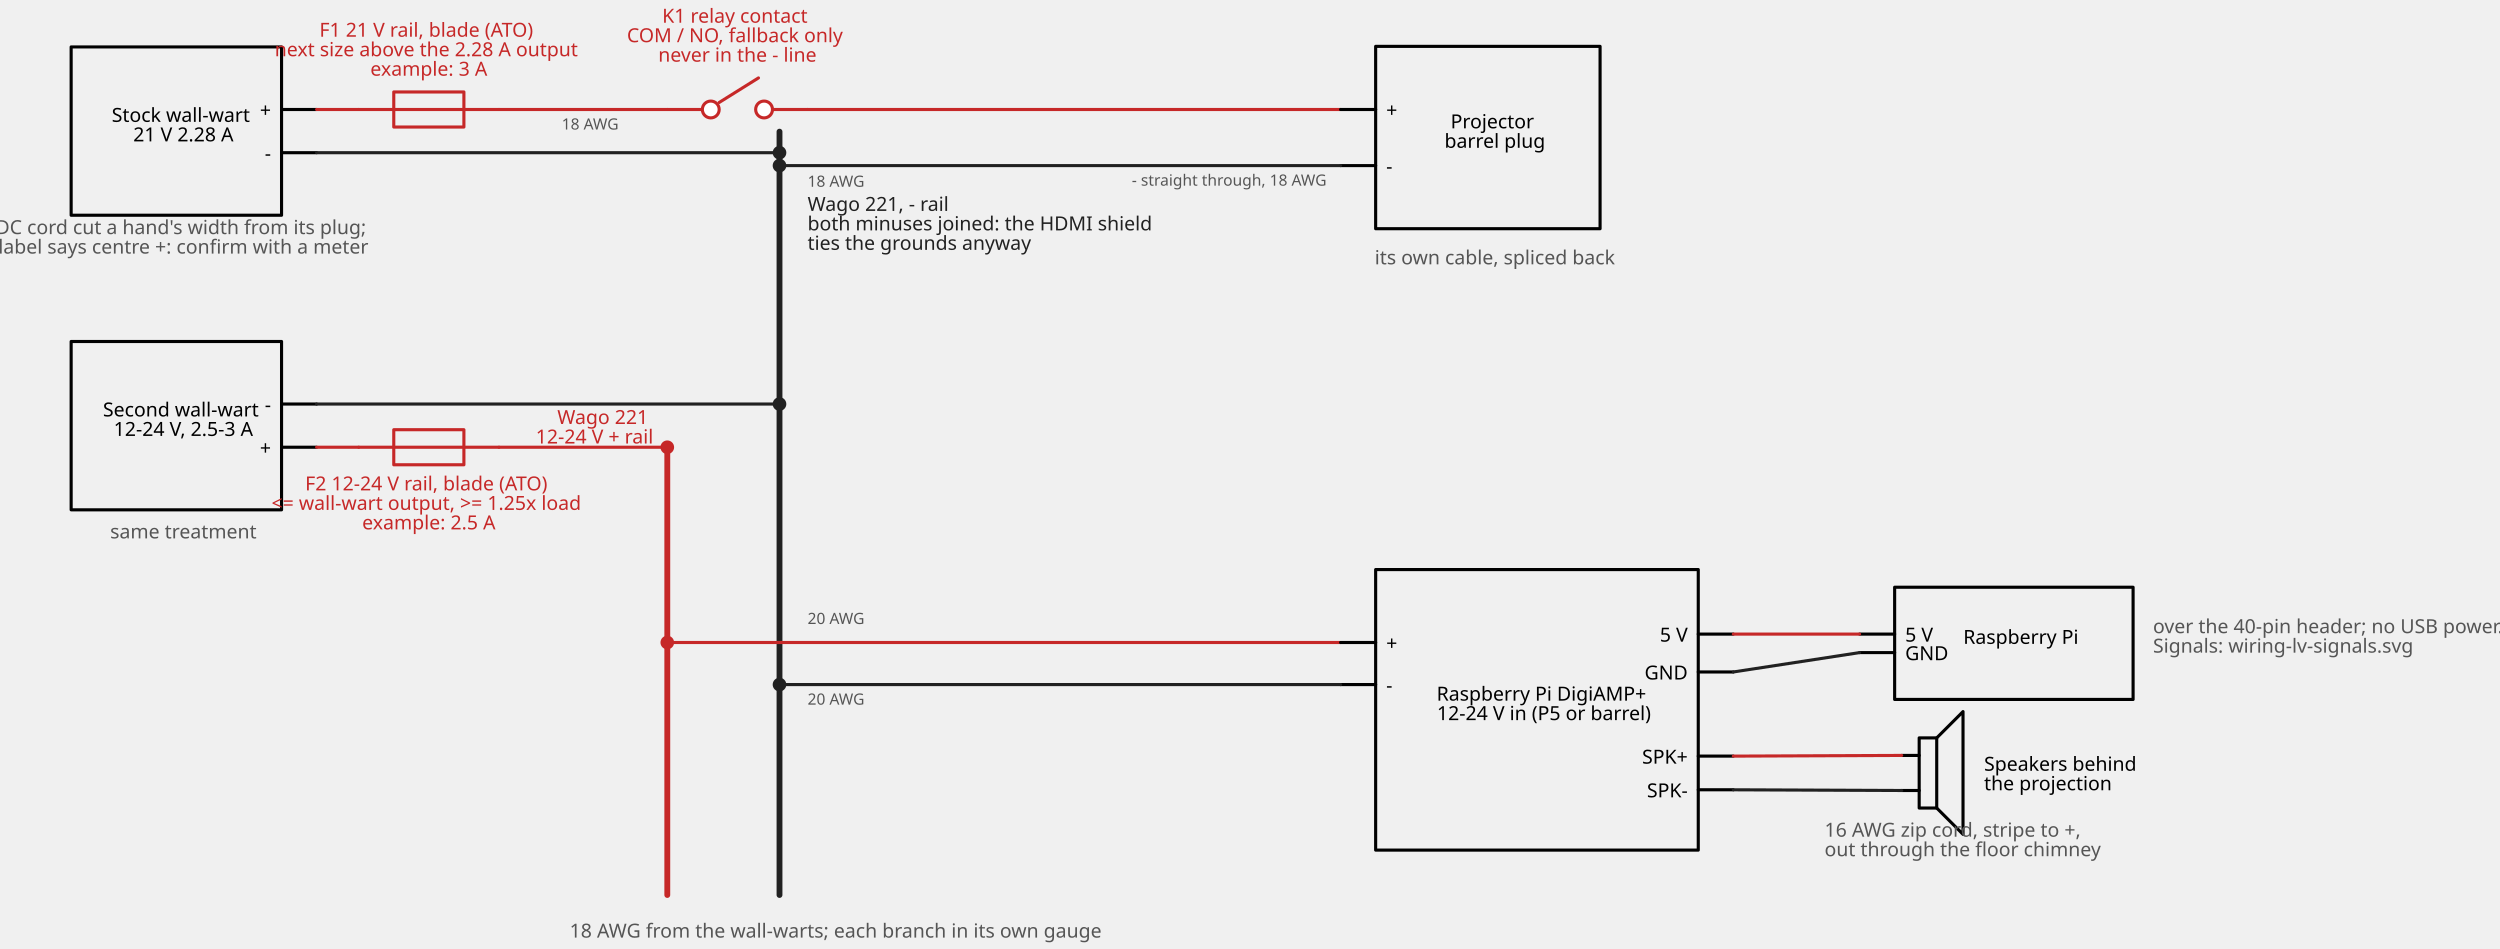
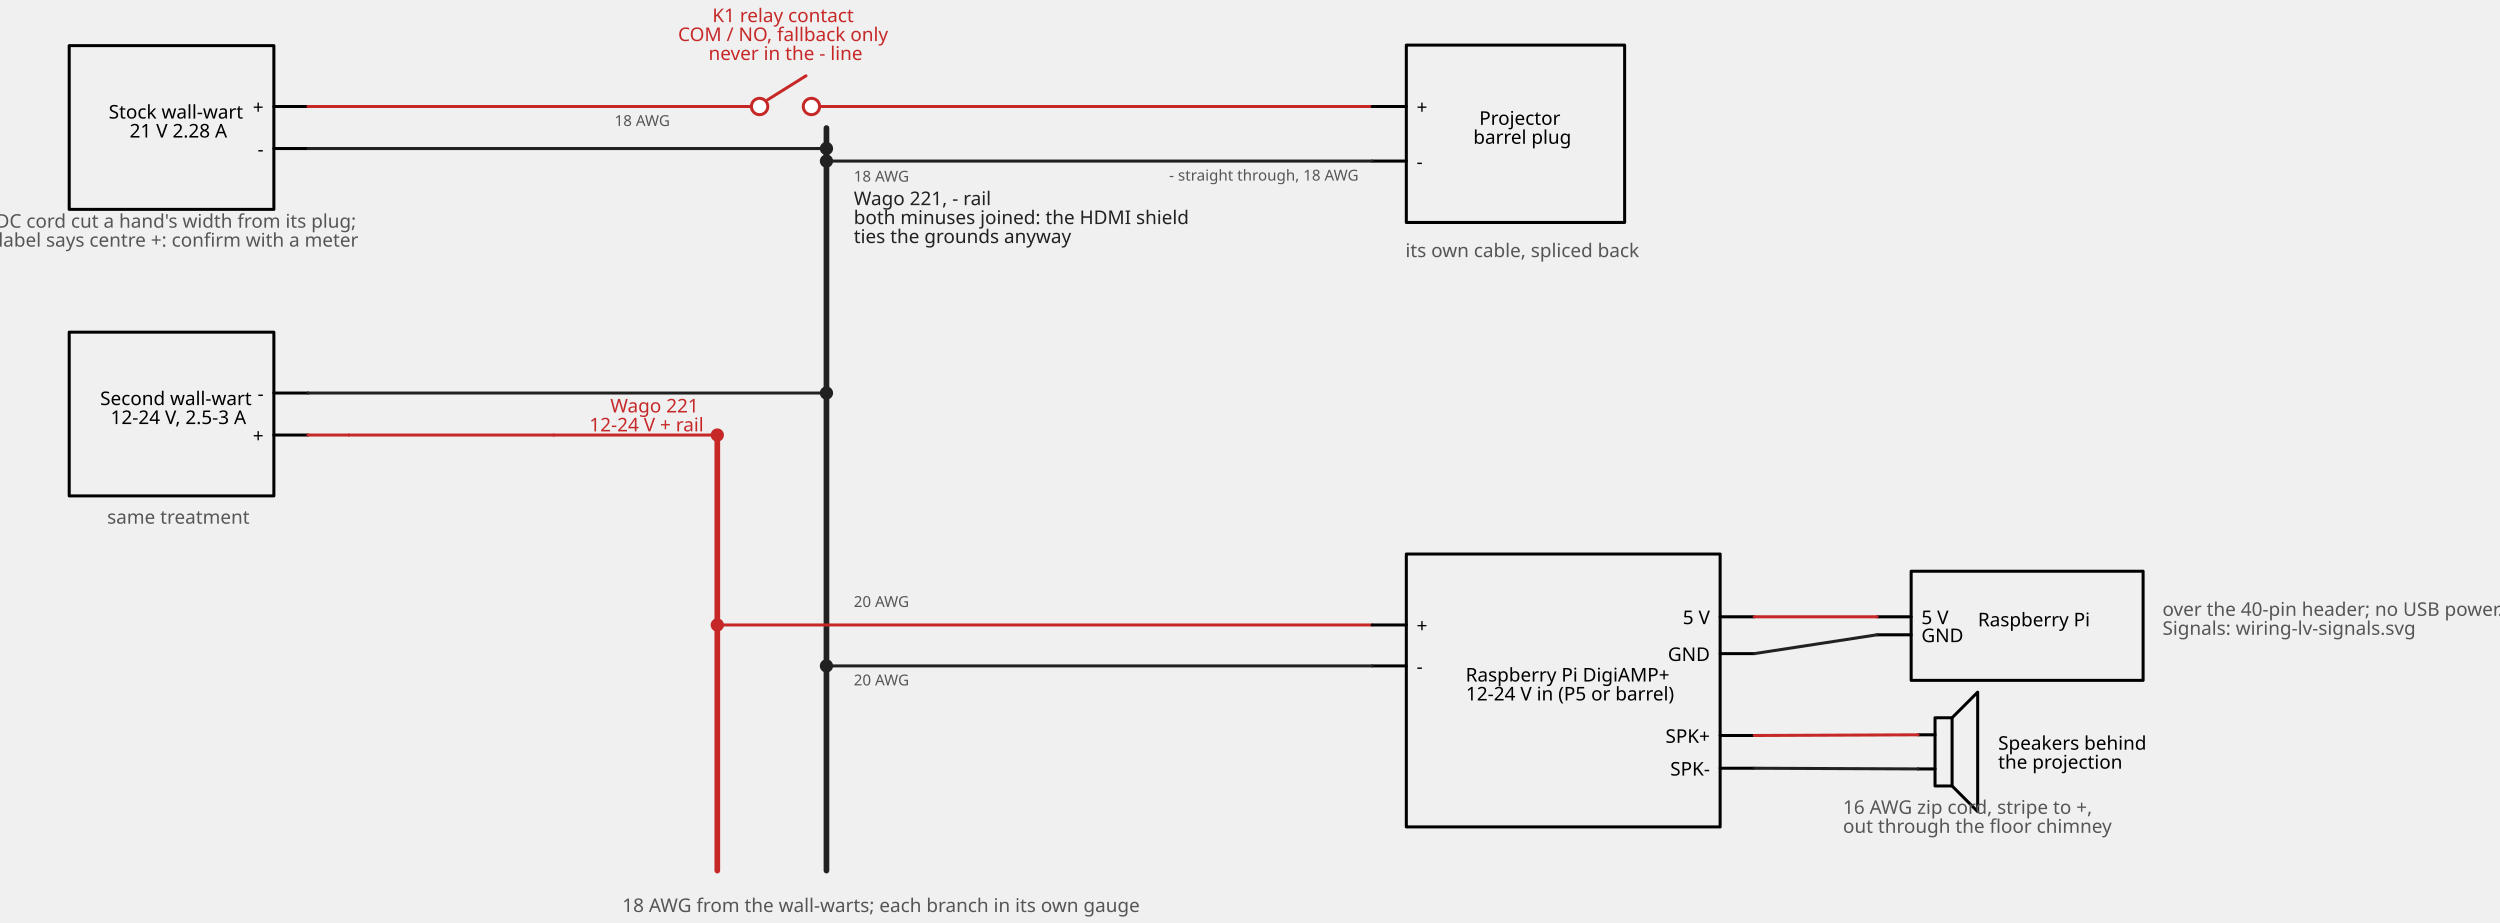
- <svg xmlns="http://www.w3.org/2000/svg" xml:lang="en" height="487.0pt" width="1283.253pt" viewBox="-162.52 -77.8 1283.253 487.0">
-   <polygon points="822.6,300.96 822.6,336.96 831.6,336.96 831.6,300.96 " style="stroke:black;fill:none;stroke-width:1.6;stroke-dasharray:-;stroke-linecap:round;stroke-linejoin:round;" />
-   <polyline points="831.6,300.96 845.1,287.46 845.1,350.46 831.6,336.96 " style="stroke:black;fill:none;stroke-width:1.6;stroke-dasharray:-;stroke-linecap:round;stroke-linejoin:round;" />
+ <svg xmlns="http://www.w3.org/2000/svg" xml:lang="en" height="487.0pt" width="1319.253pt" viewBox="-162.52 -77.8 1319.253 487.0">
+   <polygon points="858.6,300.96 858.6,336.96 867.6,336.96 867.6,300.96 " style="stroke:black;fill:none;stroke-width:1.6;stroke-dasharray:-;stroke-linecap:round;stroke-linejoin:round;" />
+   <polyline points="867.6,300.96 881.1,287.46 881.1,350.46 867.6,336.96 " style="stroke:black;fill:none;stroke-width:1.6;stroke-dasharray:-;stroke-linecap:round;stroke-linejoin:round;" />
  <path d="M -126.0,32.688 L -18,32.688 L -18,-53.712 L -126,-53.712 L -126,32.688" style="stroke:black;fill:none;stroke-width:1.6;stroke-dasharray:-;stroke-linecap:round;stroke-linejoin:round;" />
  <path d="M -18.0,-21.6 L 0,-21.6" style="stroke:black;fill:none;stroke-width:1.6;stroke-dasharray:-;stroke-linecap:round;stroke-linejoin:round;" />
  <path d="M -18.0,0.576 L 0,0.576" style="stroke:black;fill:none;stroke-width:1.6;stroke-dasharray:-;stroke-linecap:round;stroke-linejoin:round;" />
  <path d="M 0.0,-21.6 L 10.8,-21.6 L 21.6,-21.6" style="stroke:#c62828;fill:none;stroke-width:1.6;stroke-dasharray:-;stroke-linecap:round;stroke-linejoin:round;" />
-   <path d="M 21.6,-21.6 L 39.6,-21.6 L 39.6,-30.6 L 75.6,-30.6 L 75.6,-12.6 L 39.6,-12.6 L 39.6,-21.6 M 75.6,-21.6 L 93.6,-21.6" style="stroke:#c62828;fill:none;stroke-width:1.6;stroke-dasharray:-;stroke-linecap:round;stroke-linejoin:round;" />
-   <path d="M 39.6,-21.6 L 75.6,-21.6" style="stroke:#c62828;fill:none;stroke-width:1.6;stroke-dasharray:-;stroke-linecap:round;stroke-linejoin:round;" />
-   <path d="M 93.6,-21.6 L 136.8,-21.6 L 180,-21.6" style="stroke:#c62828;fill:none;stroke-width:1.6;stroke-dasharray:-;stroke-linecap:round;stroke-linejoin:round;" />
-   <path d="M 180.0,-21.6 L 198,-21.6 M 206.64,-25.2 L 226.8,-37.8 M 234,-21.6 L 252,-21.6" style="stroke:#c62828;fill:none;stroke-width:1.6;stroke-dasharray:-;stroke-linecap:round;stroke-linejoin:round;" />
-   <path d="M 252.0,-21.6 L 388.8,-21.6 L 525.6,-21.6" style="stroke:#c62828;fill:none;stroke-width:1.6;stroke-dasharray:-;stroke-linecap:round;stroke-linejoin:round;" />
-   <path d="M 543.6,39.6 L 658.8,39.6 L 658.8,-54 L 543.6,-54 L 543.6,39.6" style="stroke:black;fill:none;stroke-width:1.6;stroke-dasharray:-;stroke-linecap:round;stroke-linejoin:round;" />
-   <path d="M 543.6,-21.6 L 525.6,-21.6" style="stroke:black;fill:none;stroke-width:1.6;stroke-dasharray:-;stroke-linecap:round;stroke-linejoin:round;" />
-   <path d="M 543.6,7.2 L 525.6,7.2" style="stroke:black;fill:none;stroke-width:1.6;stroke-dasharray:-;stroke-linecap:round;stroke-linejoin:round;" />
-   <path d="M 0.0,0.576 L 118.8,0.576 L 237.6,0.576" style="stroke:#212121;fill:none;stroke-width:1.6;stroke-dasharray:-;stroke-linecap:round;stroke-linejoin:round;" />
-   <path d="M 237.6,-10.224 L 237.6,185.688 L 237.6,381.6" style="stroke:#212121;fill:none;stroke-width:3;stroke-dasharray:-;stroke-linecap:round;stroke-linejoin:round;" />
-   <path d="M 237.6,7.2 L 381.6,7.2 L 525.6,7.2" style="stroke:#212121;fill:none;stroke-width:1.6;stroke-dasharray:-;stroke-linecap:round;stroke-linejoin:round;" />
+   <path d="M 21.6,-21.6 L 75.6,-21.6 L 129.6,-21.6" style="stroke:#c62828;fill:none;stroke-width:1.6;stroke-dasharray:-;stroke-linecap:round;stroke-linejoin:round;" />
+   <path d="M 129.6,-21.6 L 172.8,-21.6 L 216,-21.6" style="stroke:#c62828;fill:none;stroke-width:1.6;stroke-dasharray:-;stroke-linecap:round;stroke-linejoin:round;" />
+   <path d="M 216.0,-21.6 L 234,-21.6 M 242.64,-25.2 L 262.8,-37.8 M 270,-21.6 L 288,-21.6" style="stroke:#c62828;fill:none;stroke-width:1.6;stroke-dasharray:-;stroke-linecap:round;stroke-linejoin:round;" />
+   <path d="M 288.0,-21.6 L 424.8,-21.6 L 561.6,-21.6" style="stroke:#c62828;fill:none;stroke-width:1.6;stroke-dasharray:-;stroke-linecap:round;stroke-linejoin:round;" />
+   <path d="M 579.6,39.6 L 694.8,39.6 L 694.8,-54 L 579.6,-54 L 579.6,39.6" style="stroke:black;fill:none;stroke-width:1.6;stroke-dasharray:-;stroke-linecap:round;stroke-linejoin:round;" />
+   <path d="M 579.6,-21.6 L 561.6,-21.6" style="stroke:black;fill:none;stroke-width:1.6;stroke-dasharray:-;stroke-linecap:round;stroke-linejoin:round;" />
+   <path d="M 579.6,7.2 L 561.6,7.2" style="stroke:black;fill:none;stroke-width:1.6;stroke-dasharray:-;stroke-linecap:round;stroke-linejoin:round;" />
+   <path d="M 0.0,0.576 L 136.8,0.576 L 273.6,0.576" style="stroke:#212121;fill:none;stroke-width:1.6;stroke-dasharray:-;stroke-linecap:round;stroke-linejoin:round;" />
+   <path d="M 273.6,-10.224 L 273.6,185.688 L 273.6,381.6" style="stroke:#212121;fill:none;stroke-width:3;stroke-dasharray:-;stroke-linecap:round;stroke-linejoin:round;" />
+   <path d="M 273.6,7.2 L 417.6,7.2 L 561.6,7.2" style="stroke:#212121;fill:none;stroke-width:1.6;stroke-dasharray:-;stroke-linecap:round;stroke-linejoin:round;" />
  <path d="M -126.0,183.888 L -18,183.888 L -18,97.488 L -126,97.488 L -126,183.888" style="stroke:black;fill:none;stroke-width:1.6;stroke-dasharray:-;stroke-linecap:round;stroke-linejoin:round;" />
  <path d="M -18.0,129.6 L 0,129.6" style="stroke:black;fill:none;stroke-width:1.6;stroke-dasharray:-;stroke-linecap:round;stroke-linejoin:round;" />
  <path d="M -18.0,151.776 L 0,151.776" style="stroke:black;fill:none;stroke-width:1.6;stroke-dasharray:-;stroke-linecap:round;stroke-linejoin:round;" />
-   <path d="M 0.0,129.6 L 118.8,129.6 L 237.6,129.6" style="stroke:#212121;fill:none;stroke-width:1.6;stroke-dasharray:-;stroke-linecap:round;stroke-linejoin:round;" />
+   <path d="M 0.0,129.6 L 136.8,129.6 L 273.6,129.6" style="stroke:#212121;fill:none;stroke-width:1.6;stroke-dasharray:-;stroke-linecap:round;stroke-linejoin:round;" />
  <path d="M 0.0,151.776 L 10.8,151.776 L 21.6,151.776" style="stroke:#c62828;fill:none;stroke-width:1.6;stroke-dasharray:-;stroke-linecap:round;stroke-linejoin:round;" />
-   <path d="M 21.6,151.776 L 39.6,151.776 L 39.6,142.776 L 75.6,142.776 L 75.6,160.776 L 39.6,160.776 L 39.6,151.776 M 75.6,151.776 L 93.6,151.776" style="stroke:#c62828;fill:none;stroke-width:1.6;stroke-dasharray:-;stroke-linecap:round;stroke-linejoin:round;" />
-   <path d="M 39.6,151.776 L 75.6,151.776" style="stroke:#c62828;fill:none;stroke-width:1.6;stroke-dasharray:-;stroke-linecap:round;stroke-linejoin:round;" />
-   <path d="M 93.6,151.776 L 136.8,151.776 L 180,151.776" style="stroke:#c62828;fill:none;stroke-width:1.6;stroke-dasharray:-;stroke-linecap:round;stroke-linejoin:round;" />
-   <path d="M 180.0,151.776 L 180,266.688 L 180,381.6" style="stroke:#c62828;fill:none;stroke-width:3;stroke-dasharray:-;stroke-linecap:round;stroke-linejoin:round;" />
-   <path d="M 180.0,252.0 L 352.8,252 L 525.6,252" style="stroke:#c62828;fill:none;stroke-width:1.6;stroke-dasharray:-;stroke-linecap:round;stroke-linejoin:round;" />
-   <path d="M 543.6,358.56 L 709.2,358.56 L 709.2,214.56 L 543.6,214.56 L 543.6,358.56" style="stroke:black;fill:none;stroke-width:1.6;stroke-dasharray:-;stroke-linecap:round;stroke-linejoin:round;" />
-   <path d="M 543.6,252.0 L 525.6,252" style="stroke:black;fill:none;stroke-width:1.6;stroke-dasharray:-;stroke-linecap:round;stroke-linejoin:round;" />
-   <path d="M 543.6,273.6 L 525.6,273.6" style="stroke:black;fill:none;stroke-width:1.6;stroke-dasharray:-;stroke-linecap:round;stroke-linejoin:round;" />
-   <path d="M 709.2,247.68 L 727.2,247.68" style="stroke:black;fill:none;stroke-width:1.6;stroke-dasharray:-;stroke-linecap:round;stroke-linejoin:round;" />
-   <path d="M 709.2,267.12 L 727.2,267.12" style="stroke:black;fill:none;stroke-width:1.6;stroke-dasharray:-;stroke-linecap:round;stroke-linejoin:round;" />
-   <path d="M 709.2,310.32 L 727.2,310.32" style="stroke:black;fill:none;stroke-width:1.6;stroke-dasharray:-;stroke-linecap:round;stroke-linejoin:round;" />
-   <path d="M 709.2,327.6 L 727.2,327.6" style="stroke:black;fill:none;stroke-width:1.6;stroke-dasharray:-;stroke-linecap:round;stroke-linejoin:round;" />
-   <path d="M 237.6,273.6 L 381.6,273.6 L 525.6,273.6" style="stroke:#212121;fill:none;stroke-width:1.6;stroke-dasharray:-;stroke-linecap:round;stroke-linejoin:round;" />
-   <path d="M 810.0,281.232 L 932.4,281.232 L 932.4,223.632 L 810,223.632 L 810,281.232" style="stroke:black;fill:none;stroke-width:1.6;stroke-dasharray:-;stroke-linecap:round;stroke-linejoin:round;" />
-   <path d="M 810.0,247.68 L 792,247.68" style="stroke:black;fill:none;stroke-width:1.6;stroke-dasharray:-;stroke-linecap:round;stroke-linejoin:round;" />
-   <path d="M 810.0,257.184 L 792,257.184" style="stroke:black;fill:none;stroke-width:1.6;stroke-dasharray:-;stroke-linecap:round;stroke-linejoin:round;" />
-   <path d="M 727.2,247.68 L 759.6,247.68 L 792,247.68" style="stroke:#c62828;fill:none;stroke-width:1.6;stroke-dasharray:-;stroke-linecap:round;stroke-linejoin:round;" />
-   <path d="M 727.2,267.12 L 759.6,262.152 L 792,257.184" style="stroke:#212121;fill:none;stroke-width:1.6;stroke-dasharray:-;stroke-linecap:round;stroke-linejoin:round;" />
-   <path d="M 813.6,309.96 L 822.6,309.96" style="stroke:black;fill:none;stroke-width:1.6;stroke-dasharray:-;stroke-linecap:round;stroke-linejoin:round;" />
-   <path d="M 813.6,327.96 L 822.6,327.96" style="stroke:black;fill:none;stroke-width:1.6;stroke-dasharray:-;stroke-linecap:round;stroke-linejoin:round;" />
-   <path d="M 727.2,310.32 L 770.4,310.14 L 813.6,309.96" style="stroke:#c62828;fill:none;stroke-width:1.6;stroke-dasharray:-;stroke-linecap:round;stroke-linejoin:round;" />
-   <path d="M 727.2,327.6 L 770.4,327.78 L 813.6,327.96" style="stroke:#212121;fill:none;stroke-width:1.6;stroke-dasharray:-;stroke-linecap:round;stroke-linejoin:round;" />
+   <path d="M 21.6,151.776 L 75.6,151.776 L 129.6,151.776" style="stroke:#c62828;fill:none;stroke-width:1.6;stroke-dasharray:-;stroke-linecap:round;stroke-linejoin:round;" />
+   <path d="M 129.6,151.776 L 172.8,151.776 L 216,151.776" style="stroke:#c62828;fill:none;stroke-width:1.6;stroke-dasharray:-;stroke-linecap:round;stroke-linejoin:round;" />
+   <path d="M 216.0,151.776 L 216,266.688 L 216,381.6" style="stroke:#c62828;fill:none;stroke-width:3;stroke-dasharray:-;stroke-linecap:round;stroke-linejoin:round;" />
+   <path d="M 216.0,252.0 L 388.8,252 L 561.6,252" style="stroke:#c62828;fill:none;stroke-width:1.6;stroke-dasharray:-;stroke-linecap:round;stroke-linejoin:round;" />
+   <path d="M 579.6,358.56 L 745.2,358.56 L 745.2,214.56 L 579.6,214.56 L 579.6,358.56" style="stroke:black;fill:none;stroke-width:1.6;stroke-dasharray:-;stroke-linecap:round;stroke-linejoin:round;" />
+   <path d="M 579.6,252.0 L 561.6,252" style="stroke:black;fill:none;stroke-width:1.6;stroke-dasharray:-;stroke-linecap:round;stroke-linejoin:round;" />
+   <path d="M 579.6,273.6 L 561.6,273.6" style="stroke:black;fill:none;stroke-width:1.6;stroke-dasharray:-;stroke-linecap:round;stroke-linejoin:round;" />
+   <path d="M 745.2,247.68 L 763.2,247.68" style="stroke:black;fill:none;stroke-width:1.6;stroke-dasharray:-;stroke-linecap:round;stroke-linejoin:round;" />
+   <path d="M 745.2,267.12 L 763.2,267.12" style="stroke:black;fill:none;stroke-width:1.6;stroke-dasharray:-;stroke-linecap:round;stroke-linejoin:round;" />
+   <path d="M 745.2,310.32 L 763.2,310.32" style="stroke:black;fill:none;stroke-width:1.6;stroke-dasharray:-;stroke-linecap:round;stroke-linejoin:round;" />
+   <path d="M 745.2,327.6 L 763.2,327.6" style="stroke:black;fill:none;stroke-width:1.6;stroke-dasharray:-;stroke-linecap:round;stroke-linejoin:round;" />
+   <path d="M 273.6,273.6 L 417.6,273.6 L 561.6,273.6" style="stroke:#212121;fill:none;stroke-width:1.6;stroke-dasharray:-;stroke-linecap:round;stroke-linejoin:round;" />
+   <path d="M 846.0,281.232 L 968.4,281.232 L 968.4,223.632 L 846,223.632 L 846,281.232" style="stroke:black;fill:none;stroke-width:1.6;stroke-dasharray:-;stroke-linecap:round;stroke-linejoin:round;" />
+   <path d="M 846.0,247.68 L 828,247.68" style="stroke:black;fill:none;stroke-width:1.6;stroke-dasharray:-;stroke-linecap:round;stroke-linejoin:round;" />
+   <path d="M 846.0,257.184 L 828,257.184" style="stroke:black;fill:none;stroke-width:1.6;stroke-dasharray:-;stroke-linecap:round;stroke-linejoin:round;" />
+   <path d="M 763.2,247.68 L 795.6,247.68 L 828,247.68" style="stroke:#c62828;fill:none;stroke-width:1.6;stroke-dasharray:-;stroke-linecap:round;stroke-linejoin:round;" />
+   <path d="M 763.2,267.12 L 795.6,262.152 L 828,257.184" style="stroke:#212121;fill:none;stroke-width:1.6;stroke-dasharray:-;stroke-linecap:round;stroke-linejoin:round;" />
+   <path d="M 849.6,309.96 L 858.6,309.96" style="stroke:black;fill:none;stroke-width:1.6;stroke-dasharray:-;stroke-linecap:round;stroke-linejoin:round;" />
+   <path d="M 849.6,327.96 L 858.6,327.96" style="stroke:black;fill:none;stroke-width:1.6;stroke-dasharray:-;stroke-linecap:round;stroke-linejoin:round;" />
+   <path d="M 763.2,310.32 L 806.4,310.14 L 849.6,309.96" style="stroke:#c62828;fill:none;stroke-width:1.6;stroke-dasharray:-;stroke-linecap:round;stroke-linejoin:round;" />
+   <path d="M 763.2,327.6 L 806.4,327.78 L 849.6,327.96" style="stroke:#212121;fill:none;stroke-width:1.6;stroke-dasharray:-;stroke-linecap:round;stroke-linejoin:round;" />
  <text x="-23.4" y="-31.6" dominant-baseline="central" fill="black" font-size="10" font-family="sans" text-anchor="end">
    <tspan x="-23.4" dy="10">+</tspan>
  </text>
  <text x="-23.4" y="-9.424" dominant-baseline="central" fill="black" font-size="10" font-family="sans" text-anchor="end">
    <tspan x="-23.4" dy="10">-</tspan>
  </text>
  <text x="-68.4" y="-29.112" dominant-baseline="central" fill="black" font-size="10" font-family="sans" text-anchor="middle">
    <tspan x="-68.4" dy="10">Stock wall-wart</tspan>
    <tspan x="-68.4" dy="10">21 V 2.28 A</tspan>
  </text>
  <text x="-68.4" y="28.488" dominant-baseline="central" fill="#555555" font-size="10" font-family="sans" text-anchor="middle">
    <tspan x="-68.4" dy="10">DC cord cut a hand's width from its plug;</tspan>
    <tspan x="-68.4" dy="10">label says centre +: confirm with a meter</tspan>
  </text>
-   <text x="57.6" y="-66.0" dominant-baseline="ideographic" fill="#c62828" font-size="10" font-family="sans" text-anchor="middle">
-     <tspan x="57.6" dy="10">F1  21 V rail, blade (ATO)</tspan>
-     <tspan x="57.6" dy="10">next size above the 2.28 A output</tspan>
-     <tspan x="57.6" dy="10">example: 3 A</tspan>
+   <circle cx="238.32" cy="-21.6" r="4.32" style="stroke:#c62828;fill:white;stroke-width:1.6;stroke-dasharray:-;" />
+   <circle cx="265.68" cy="-21.6" r="4.32" style="stroke:#c62828;fill:white;stroke-width:1.6;stroke-dasharray:-;" />
+   <text x="252.0" y="-73.2" dominant-baseline="ideographic" fill="#c62828" font-size="10" font-family="sans" text-anchor="middle">
+     <tspan x="252.0" dy="10">K1  relay contact</tspan>
+     <tspan x="252.0" dy="10">COM / NO, fallback only</tspan>
+     <tspan x="252.0" dy="10">never in the - line</tspan>
  </text>
-   <circle cx="202.32" cy="-21.6" r="4.32" style="stroke:#c62828;fill:white;stroke-width:1.6;stroke-dasharray:-;" />
-   <circle cx="229.68" cy="-21.6" r="4.32" style="stroke:#c62828;fill:white;stroke-width:1.6;stroke-dasharray:-;" />
-   <text x="216.0" y="-73.2" dominant-baseline="ideographic" fill="#c62828" font-size="10" font-family="sans" text-anchor="middle">
-     <tspan x="216.0" dy="10">K1  relay contact</tspan>
-     <tspan x="216.0" dy="10">COM / NO, fallback only</tspan>
-     <tspan x="216.0" dy="10">never in the - line</tspan>
+   <text x="176.4" y="-22.4" dominant-baseline="central" fill="#555555" font-size="8" font-family="sans" text-anchor="middle">
+     <tspan x="176.4" dy="8">18 AWG</tspan>
  </text>
-   <text x="140.4" y="-22.4" dominant-baseline="central" fill="#555555" font-size="8" font-family="sans" text-anchor="middle">
-     <tspan x="140.4" dy="8">18 AWG</tspan>
+   <text x="585.0" y="-31.6" dominant-baseline="central" fill="black" font-size="10" font-family="sans" text-anchor="start">
+     <tspan x="585.0" dy="10">+</tspan>
  </text>
-   <text x="549.0" y="-31.6" dominant-baseline="central" fill="black" font-size="10" font-family="sans" text-anchor="start">
-     <tspan x="549.0" dy="10">+</tspan>
+   <text x="585.0" y="-2.8" dominant-baseline="central" fill="black" font-size="10" font-family="sans" text-anchor="start">
+     <tspan x="585.0" dy="10">-</tspan>
  </text>
-   <text x="549.0" y="-2.8" dominant-baseline="central" fill="black" font-size="10" font-family="sans" text-anchor="start">
-     <tspan x="549.0" dy="10">-</tspan>
+   <text x="640.8" y="-25.8" dominant-baseline="central" fill="black" font-size="10" font-family="sans" text-anchor="middle">
+     <tspan x="640.8" dy="10">Projector</tspan>
+     <tspan x="640.8" dy="10">barrel plug</tspan>
  </text>
-   <text x="604.8" y="-25.8" dominant-baseline="central" fill="black" font-size="10" font-family="sans" text-anchor="middle">
-     <tspan x="604.8" dy="10">Projector</tspan>
-     <tspan x="604.8" dy="10">barrel plug</tspan>
+   <text x="640.8" y="44.0" dominant-baseline="central" fill="#555555" font-size="10" font-family="sans" text-anchor="middle">
+     <tspan x="640.8" dy="10">its own cable, spliced back</tspan>
  </text>
-   <text x="604.8" y="44.0" dominant-baseline="central" fill="#555555" font-size="10" font-family="sans" text-anchor="middle">
-     <tspan x="604.8" dy="10">its own cable, spliced back</tspan>
+   <text x="288" y="6.976" dominant-baseline="central" fill="#555555" font-size="8" font-family="sans" text-anchor="start">
+     <tspan x="288" dy="8">18 AWG</tspan>
  </text>
-   <text x="252" y="6.976" dominant-baseline="central" fill="#555555" font-size="8" font-family="sans" text-anchor="start">
-     <tspan x="252" dy="8">18 AWG</tspan>
+   <text x="554.4" y="6.4" dominant-baseline="central" fill="#555555" font-size="8" font-family="sans" text-anchor="end">
+     <tspan x="554.4" dy="8">- straight through, 18 AWG</tspan>
  </text>
-   <text x="518.4" y="6.4" dominant-baseline="central" fill="#555555" font-size="8" font-family="sans" text-anchor="end">
-     <tspan x="518.4" dy="8">- straight through, 18 AWG</tspan>
-   </text>
-   <text x="252" y="16.576" dominant-baseline="central" fill="#212121" font-size="10" font-family="sans" text-anchor="start">
-     <tspan x="252" dy="10">Wago 221, - rail</tspan>
-     <tspan x="252" dy="10">both minuses joined: the HDMI shield</tspan>
-     <tspan x="252" dy="10">ties the grounds anyway</tspan>
+   <text x="288" y="16.576" dominant-baseline="central" fill="#212121" font-size="10" font-family="sans" text-anchor="start">
+     <tspan x="288" dy="10">Wago 221, - rail</tspan>
+     <tspan x="288" dy="10">both minuses joined: the HDMI shield</tspan>
+     <tspan x="288" dy="10">ties the grounds anyway</tspan>
  </text>
  <text x="-23.4" y="119.6" dominant-baseline="central" fill="black" font-size="10" font-family="sans" text-anchor="end">
    <tspan x="-23.4" dy="10">-</tspan>
  </text>
  <text x="-23.4" y="141.776" dominant-baseline="central" fill="black" font-size="10" font-family="sans" text-anchor="end">
    <tspan x="-23.4" dy="10">+</tspan>
  </text>
  <text x="-68.4" y="122.088" dominant-baseline="central" fill="black" font-size="10" font-family="sans" text-anchor="middle">
    <tspan x="-68.4" dy="10">Second wall-wart</tspan>
    <tspan x="-68.4" dy="10">12-24 V, 2.5-3 A</tspan>
  </text>
  <text x="-68.4" y="184.688" dominant-baseline="central" fill="#555555" font-size="10" font-family="sans" text-anchor="middle">
    <tspan x="-68.4" dy="10">same treatment</tspan>
  </text>
-   <text x="57.6" y="156.176" dominant-baseline="hanging" fill="#c62828" font-size="10" font-family="sans" text-anchor="middle">
-     <tspan x="57.6" dy="10">F2  12-24 V rail, blade (ATO)</tspan>
-     <tspan x="57.6" dy="10">&lt;= wall-wart output, &gt;= 1.25x load</tspan>
-     <tspan x="57.6" dy="10">example: 2.5 A</tspan>
+   <text x="208.8" y="125.976" dominant-baseline="central" fill="#c62828" font-size="10" font-family="sans" text-anchor="end">
+     <tspan x="208.8" dy="10">Wago 221</tspan>
+     <tspan x="208.8" dy="10">12-24 V + rail</tspan>
  </text>
-   <text x="172.8" y="125.976" dominant-baseline="central" fill="#c62828" font-size="10" font-family="sans" text-anchor="end">
-     <tspan x="172.8" dy="10">Wago 221</tspan>
-     <tspan x="172.8" dy="10">12-24 V + rail</tspan>
+   <text x="302.4" y="389.6" dominant-baseline="central" fill="#555555" font-size="10" font-family="sans" text-anchor="middle">
+     <tspan x="302.4" dy="10">18 AWG from the wall-warts; each branch in its own gauge</tspan>
  </text>
-   <text x="266.4" y="389.6" dominant-baseline="central" fill="#555555" font-size="10" font-family="sans" text-anchor="middle">
-     <tspan x="266.4" dy="10">18 AWG from the wall-warts; each branch in its own gauge</tspan>
+   <text x="288" y="231.4" dominant-baseline="central" fill="#555555" font-size="8" font-family="sans" text-anchor="start">
+     <tspan x="288" dy="8">20 AWG</tspan>
  </text>
-   <text x="252" y="231.4" dominant-baseline="central" fill="#555555" font-size="8" font-family="sans" text-anchor="start">
-     <tspan x="252" dy="8">20 AWG</tspan>
+   <text x="585.0" y="242.0" dominant-baseline="central" fill="black" font-size="10" font-family="sans" text-anchor="start">
+     <tspan x="585.0" dy="10">+</tspan>
  </text>
-   <text x="549.0" y="242.0" dominant-baseline="central" fill="black" font-size="10" font-family="sans" text-anchor="start">
-     <tspan x="549.0" dy="10">+</tspan>
+   <text x="585.0" y="263.6" dominant-baseline="central" fill="black" font-size="10" font-family="sans" text-anchor="start">
+     <tspan x="585.0" dy="10">-</tspan>
  </text>
-   <text x="549.0" y="263.6" dominant-baseline="central" fill="black" font-size="10" font-family="sans" text-anchor="start">
-     <tspan x="549.0" dy="10">-</tspan>
+   <text x="739.8" y="237.68" dominant-baseline="central" fill="black" font-size="10" font-family="sans" text-anchor="end">
+     <tspan x="739.8" dy="10">5 V</tspan>
  </text>
-   <text x="703.8" y="237.68" dominant-baseline="central" fill="black" font-size="10" font-family="sans" text-anchor="end">
-     <tspan x="703.8" dy="10">5 V</tspan>
+   <text x="739.8" y="257.12" dominant-baseline="central" fill="black" font-size="10" font-family="sans" text-anchor="end">
+     <tspan x="739.8" dy="10">GND</tspan>
  </text>
-   <text x="703.8" y="257.12" dominant-baseline="central" fill="black" font-size="10" font-family="sans" text-anchor="end">
-     <tspan x="703.8" dy="10">GND</tspan>
+   <text x="739.8" y="300.32" dominant-baseline="central" fill="black" font-size="10" font-family="sans" text-anchor="end">
+     <tspan x="739.8" dy="10">SPK+</tspan>
  </text>
-   <text x="703.8" y="300.32" dominant-baseline="central" fill="black" font-size="10" font-family="sans" text-anchor="end">
-     <tspan x="703.8" dy="10">SPK+</tspan>
+   <text x="739.8" y="317.6" dominant-baseline="central" fill="black" font-size="10" font-family="sans" text-anchor="end">
+     <tspan x="739.8" dy="10">SPK-</tspan>
  </text>
-   <text x="703.8" y="317.6" dominant-baseline="central" fill="black" font-size="10" font-family="sans" text-anchor="end">
-     <tspan x="703.8" dy="10">SPK-</tspan>
+   <text x="666.0" y="267.96" dominant-baseline="central" fill="black" font-size="10" font-family="sans" text-anchor="middle">
+     <tspan x="666.0" dy="10">Raspberry Pi DigiAMP+</tspan>
+     <tspan x="666.0" dy="10">12-24 V in (P5 or barrel)</tspan>
  </text>
-   <text x="630.0" y="267.96" dominant-baseline="central" fill="black" font-size="10" font-family="sans" text-anchor="middle">
-     <tspan x="630.0" dy="10">Raspberry Pi DigiAMP+</tspan>
-     <tspan x="630.0" dy="10">12-24 V in (P5 or barrel)</tspan>
+   <text x="288" y="272.8" dominant-baseline="central" fill="#555555" font-size="8" font-family="sans" text-anchor="start">
+     <tspan x="288" dy="8">20 AWG</tspan>
  </text>
-   <text x="252" y="272.8" dominant-baseline="central" fill="#555555" font-size="8" font-family="sans" text-anchor="start">
-     <tspan x="252" dy="8">20 AWG</tspan>
+   <text x="851.4" y="237.68" dominant-baseline="central" fill="black" font-size="10" font-family="sans" text-anchor="start">
+     <tspan x="851.4" dy="10">5 V</tspan>
  </text>
-   <text x="815.4" y="237.68" dominant-baseline="central" fill="black" font-size="10" font-family="sans" text-anchor="start">
-     <tspan x="815.4" dy="10">5 V</tspan>
+   <text x="851.4" y="247.184" dominant-baseline="central" fill="black" font-size="10" font-family="sans" text-anchor="start">
+     <tspan x="851.4" dy="10">GND</tspan>
  </text>
-   <text x="815.4" y="247.184" dominant-baseline="central" fill="black" font-size="10" font-family="sans" text-anchor="start">
-     <tspan x="815.4" dy="10">GND</tspan>
+   <text x="910.8" y="238.832" dominant-baseline="central" fill="black" font-size="10" font-family="sans" text-anchor="middle">
+     <tspan x="910.8" dy="10">Raspberry Pi</tspan>
  </text>
-   <text x="874.8" y="238.832" dominant-baseline="central" fill="black" font-size="10" font-family="sans" text-anchor="middle">
-     <tspan x="874.8" dy="10">Raspberry Pi</tspan>
+   <text x="978.613" y="233.328" dominant-baseline="central" fill="#555555" font-size="10" font-family="sans" text-anchor="start">
+     <tspan x="978.613" dy="10">over the 40-pin header; no USB power.</tspan>
+     <tspan x="978.613" dy="10">Signals: wiring-lv-signals.svg</tspan>
  </text>
-   <text x="942.613" y="233.328" dominant-baseline="central" fill="#555555" font-size="10" font-family="sans" text-anchor="start">
-     <tspan x="942.613" dy="10">over the 40-pin header; no USB power.</tspan>
-     <tspan x="942.613" dy="10">Signals: wiring-lv-signals.svg</tspan>
+   <text x="891.9" y="303.96" dominant-baseline="central" fill="black" font-size="10" font-family="sans" text-anchor="start">
+     <tspan x="891.9" dy="10">Speakers behind</tspan>
+     <tspan x="891.9" dy="10">the projection</tspan>
  </text>
-   <text x="855.9" y="303.96" dominant-baseline="central" fill="black" font-size="10" font-family="sans" text-anchor="start">
-     <tspan x="855.9" dy="10">Speakers behind</tspan>
-     <tspan x="855.9" dy="10">the projection</tspan>
+   <text x="810.015" y="337.815" dominant-baseline="central" fill="#555555" font-size="10" font-family="sans" text-anchor="start">
+     <tspan x="810.015" dy="10">16 AWG zip cord, stripe to +,</tspan>
+     <tspan x="810.015" dy="10">out through the floor chimney</tspan>
  </text>
-   <text x="774.015" y="337.815" dominant-baseline="central" fill="#555555" font-size="10" font-family="sans" text-anchor="start">
-     <tspan x="774.015" dy="10">16 AWG zip cord, stripe to +,</tspan>
-     <tspan x="774.015" dy="10">out through the floor chimney</tspan>
-   </text>
-   <circle cx="237.6" cy="0.576" r="2.7" style="stroke:#212121;fill:#212121;stroke-width:1.6;stroke-dasharray:-;" />
-   <circle cx="237.6" cy="7.2" r="2.7" style="stroke:#212121;fill:#212121;stroke-width:1.6;stroke-dasharray:-;" />
-   <circle cx="237.6" cy="129.6" r="2.7" style="stroke:#212121;fill:#212121;stroke-width:1.6;stroke-dasharray:-;" />
-   <circle cx="180" cy="151.776" r="2.7" style="stroke:#c62828;fill:#c62828;stroke-width:1.6;stroke-dasharray:-;" />
-   <circle cx="180" cy="252" r="2.7" style="stroke:#c62828;fill:#c62828;stroke-width:1.6;stroke-dasharray:-;" />
-   <circle cx="237.6" cy="273.6" r="2.7" style="stroke:#212121;fill:#212121;stroke-width:1.6;stroke-dasharray:-;" />
+   <circle cx="273.6" cy="0.576" r="2.7" style="stroke:#212121;fill:#212121;stroke-width:1.6;stroke-dasharray:-;" />
+   <circle cx="273.6" cy="7.2" r="2.7" style="stroke:#212121;fill:#212121;stroke-width:1.6;stroke-dasharray:-;" />
+   <circle cx="273.6" cy="129.6" r="2.7" style="stroke:#212121;fill:#212121;stroke-width:1.6;stroke-dasharray:-;" />
+   <circle cx="216" cy="151.776" r="2.7" style="stroke:#c62828;fill:#c62828;stroke-width:1.6;stroke-dasharray:-;" />
+   <circle cx="216" cy="252" r="2.7" style="stroke:#c62828;fill:#c62828;stroke-width:1.6;stroke-dasharray:-;" />
+   <circle cx="273.6" cy="273.6" r="2.7" style="stroke:#212121;fill:#212121;stroke-width:1.6;stroke-dasharray:-;" />
</svg>
